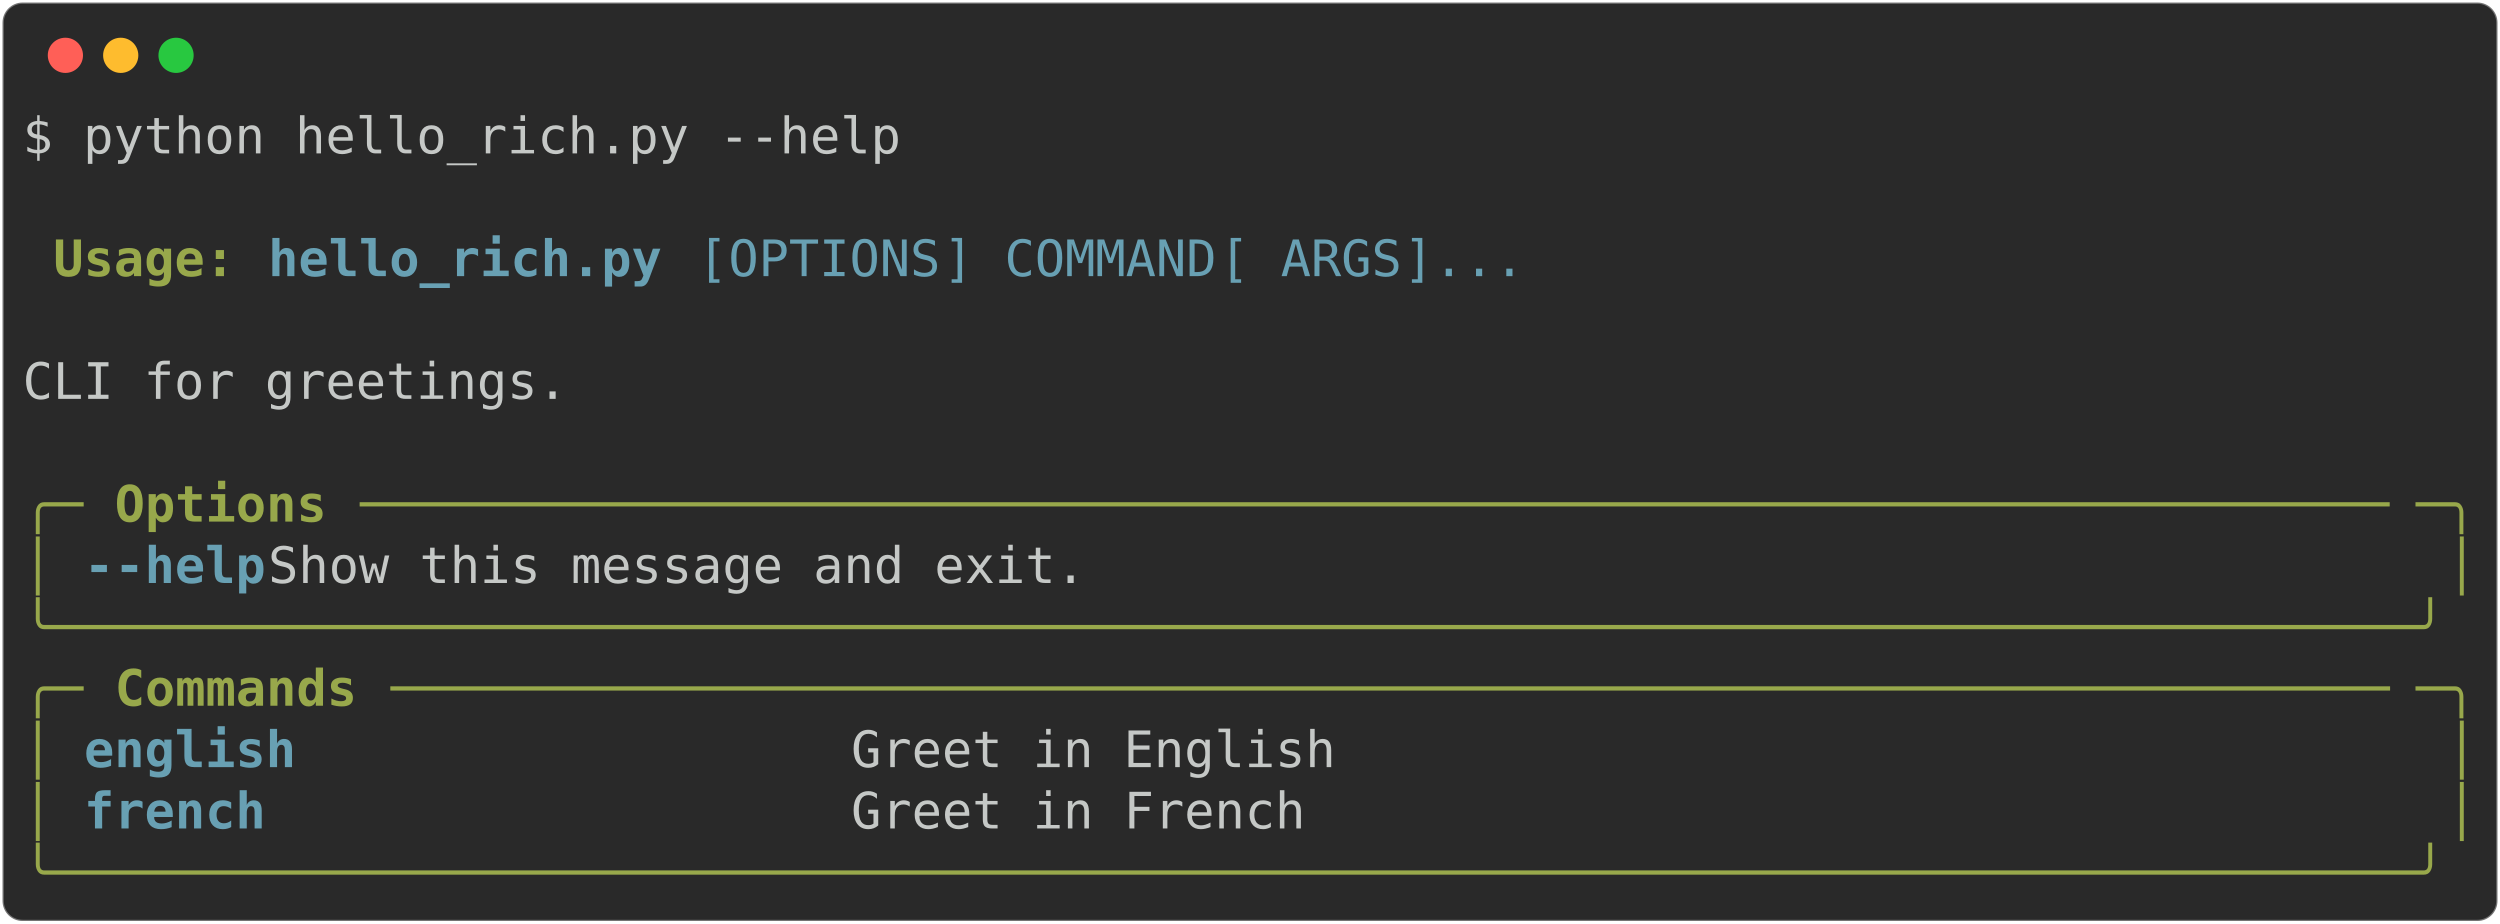
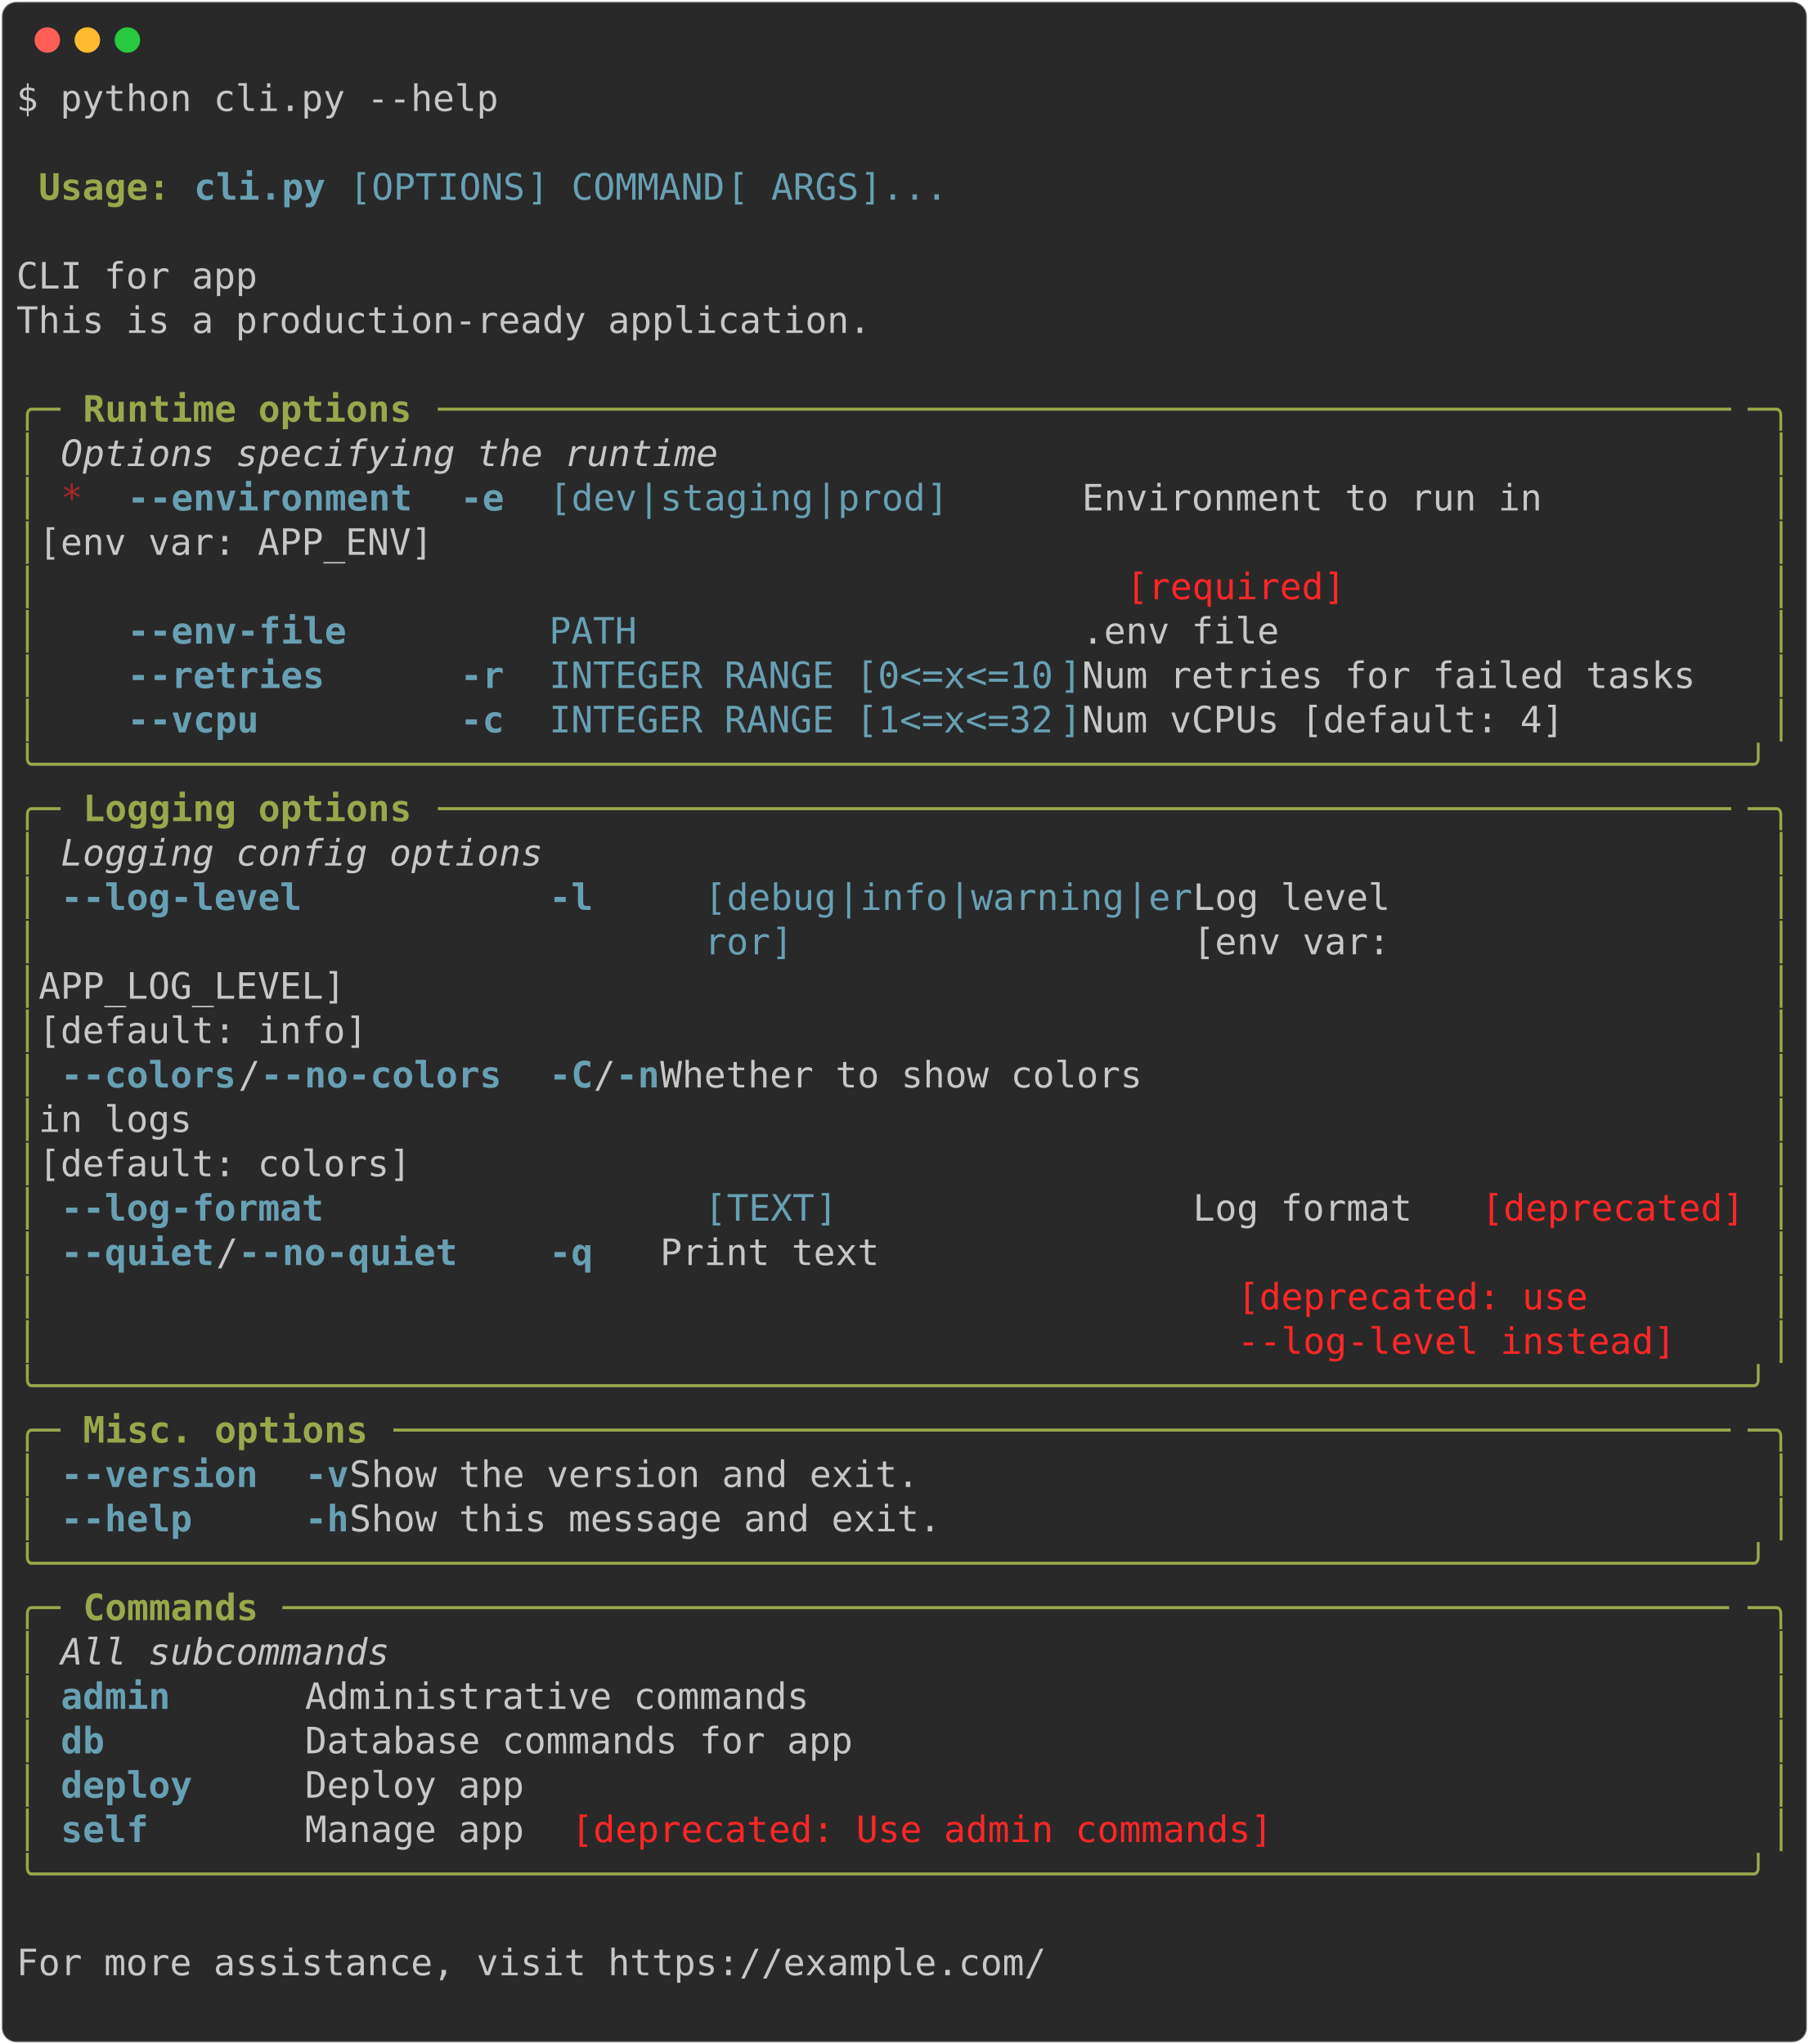
- <svg xmlns="http://www.w3.org/2000/svg" class="rich-terminal" viewBox="0 0 994 367.2">
+ <svg xmlns="http://www.w3.org/2000/svg" class="rich-terminal" viewBox="0 0 994 1123.6">
  <style>

    @font-face {
        font-family: "Fira Code";
        src: local("FiraCode-Regular"),
                url("https://cdnjs.cloudflare.com/ajax/libs/firacode/6.2.0/woff2/FiraCode-Regular.woff2") format("woff2"),
                url("https://cdnjs.cloudflare.com/ajax/libs/firacode/6.2.0/woff/FiraCode-Regular.woff") format("woff");
        font-style: normal;
        font-weight: 400;
    }
    @font-face {
        font-family: "Fira Code";
        src: local("FiraCode-Bold"),
                url("https://cdnjs.cloudflare.com/ajax/libs/firacode/6.2.0/woff2/FiraCode-Bold.woff2") format("woff2"),
                url("https://cdnjs.cloudflare.com/ajax/libs/firacode/6.2.0/woff/FiraCode-Bold.woff") format("woff");
        font-style: bold;
        font-weight: 700;
    }

-     .terminal-867934362-matrix {
+     .terminal-3408685957-matrix {
        font-family: Fira Code, monospace;
        font-size: 20px;
        line-height: 24.4px;
        font-variant-east-asian: full-width;
    }

-     .terminal-867934362-title {
+     .terminal-3408685957-title {
        font-size: 18px;
        font-weight: bold;
        font-family: arial;
    }

-     .terminal-867934362-r1 { fill: #c5c8c6 }
- .terminal-867934362-r2 { fill: #98a84b;font-weight: bold }
- .terminal-867934362-r3 { fill: #68a0b3;font-weight: bold }
- .terminal-867934362-r4 { fill: #68a0b3 }
- .terminal-867934362-r5 { fill: #98a84b }
+     .terminal-3408685957-r1 { fill: #c5c8c6 }
+ .terminal-3408685957-r2 { fill: #98a84b;font-weight: bold }
+ .terminal-3408685957-r3 { fill: #68a0b3;font-weight: bold }
+ .terminal-3408685957-r4 { fill: #68a0b3 }
+ .terminal-3408685957-r5 { fill: #98a84b }
+ .terminal-3408685957-r6 { fill: #c5c8c6;font-style: italic; }
+ .terminal-3408685957-r7 { fill: #a92727 }
+ .terminal-3408685957-r8 { fill: #ff2627 }
    </style>
  <defs>
-     <clipPath id="terminal-867934362-clip-terminal">
-       <rect x="0" y="0" width="975.0" height="316.2" />
-     </clipPath>
-     <clipPath id="terminal-867934362-line-0">
+     <clipPath id="terminal-3408685957-clip-terminal">
+       <rect x="0" y="0" width="975.0" height="1072.6" />
+     </clipPath>
+     <clipPath id="terminal-3408685957-line-0">
      <rect x="0" y="1.5" width="976" height="24.65" />
    </clipPath>
-     <clipPath id="terminal-867934362-line-1">
+     <clipPath id="terminal-3408685957-line-1">
      <rect x="0" y="25.9" width="976" height="24.65" />
    </clipPath>
-     <clipPath id="terminal-867934362-line-2">
+     <clipPath id="terminal-3408685957-line-2">
      <rect x="0" y="50.3" width="976" height="24.65" />
    </clipPath>
-     <clipPath id="terminal-867934362-line-3">
+     <clipPath id="terminal-3408685957-line-3">
      <rect x="0" y="74.7" width="976" height="24.65" />
    </clipPath>
-     <clipPath id="terminal-867934362-line-4">
+     <clipPath id="terminal-3408685957-line-4">
      <rect x="0" y="99.1" width="976" height="24.65" />
    </clipPath>
-     <clipPath id="terminal-867934362-line-5">
+     <clipPath id="terminal-3408685957-line-5">
      <rect x="0" y="123.5" width="976" height="24.65" />
    </clipPath>
-     <clipPath id="terminal-867934362-line-6">
+     <clipPath id="terminal-3408685957-line-6">
      <rect x="0" y="147.9" width="976" height="24.65" />
    </clipPath>
-     <clipPath id="terminal-867934362-line-7">
+     <clipPath id="terminal-3408685957-line-7">
      <rect x="0" y="172.3" width="976" height="24.65" />
    </clipPath>
-     <clipPath id="terminal-867934362-line-8">
+     <clipPath id="terminal-3408685957-line-8">
      <rect x="0" y="196.7" width="976" height="24.65" />
    </clipPath>
-     <clipPath id="terminal-867934362-line-9">
+     <clipPath id="terminal-3408685957-line-9">
      <rect x="0" y="221.1" width="976" height="24.65" />
    </clipPath>
-     <clipPath id="terminal-867934362-line-10">
+     <clipPath id="terminal-3408685957-line-10">
      <rect x="0" y="245.5" width="976" height="24.65" />
    </clipPath>
-     <clipPath id="terminal-867934362-line-11">
+     <clipPath id="terminal-3408685957-line-11">
      <rect x="0" y="269.9" width="976" height="24.65" />
    </clipPath>
+     <clipPath id="terminal-3408685957-line-12">
+       <rect x="0" y="294.3" width="976" height="24.65" />
+     </clipPath>
+     <clipPath id="terminal-3408685957-line-13">
+       <rect x="0" y="318.7" width="976" height="24.65" />
+     </clipPath>
+     <clipPath id="terminal-3408685957-line-14">
+       <rect x="0" y="343.1" width="976" height="24.65" />
+     </clipPath>
+     <clipPath id="terminal-3408685957-line-15">
+       <rect x="0" y="367.5" width="976" height="24.65" />
+     </clipPath>
+     <clipPath id="terminal-3408685957-line-16">
+       <rect x="0" y="391.9" width="976" height="24.65" />
+     </clipPath>
+     <clipPath id="terminal-3408685957-line-17">
+       <rect x="0" y="416.3" width="976" height="24.65" />
+     </clipPath>
+     <clipPath id="terminal-3408685957-line-18">
+       <rect x="0" y="440.7" width="976" height="24.65" />
+     </clipPath>
+     <clipPath id="terminal-3408685957-line-19">
+       <rect x="0" y="465.1" width="976" height="24.65" />
+     </clipPath>
+     <clipPath id="terminal-3408685957-line-20">
+       <rect x="0" y="489.5" width="976" height="24.65" />
+     </clipPath>
+     <clipPath id="terminal-3408685957-line-21">
+       <rect x="0" y="513.9" width="976" height="24.65" />
+     </clipPath>
+     <clipPath id="terminal-3408685957-line-22">
+       <rect x="0" y="538.3" width="976" height="24.65" />
+     </clipPath>
+     <clipPath id="terminal-3408685957-line-23">
+       <rect x="0" y="562.7" width="976" height="24.65" />
+     </clipPath>
+     <clipPath id="terminal-3408685957-line-24">
+       <rect x="0" y="587.1" width="976" height="24.65" />
+     </clipPath>
+     <clipPath id="terminal-3408685957-line-25">
+       <rect x="0" y="611.5" width="976" height="24.65" />
+     </clipPath>
+     <clipPath id="terminal-3408685957-line-26">
+       <rect x="0" y="635.9" width="976" height="24.65" />
+     </clipPath>
+     <clipPath id="terminal-3408685957-line-27">
+       <rect x="0" y="660.3" width="976" height="24.65" />
+     </clipPath>
+     <clipPath id="terminal-3408685957-line-28">
+       <rect x="0" y="684.7" width="976" height="24.65" />
+     </clipPath>
+     <clipPath id="terminal-3408685957-line-29">
+       <rect x="0" y="709.1" width="976" height="24.65" />
+     </clipPath>
+     <clipPath id="terminal-3408685957-line-30">
+       <rect x="0" y="733.5" width="976" height="24.65" />
+     </clipPath>
+     <clipPath id="terminal-3408685957-line-31">
+       <rect x="0" y="757.9" width="976" height="24.65" />
+     </clipPath>
+     <clipPath id="terminal-3408685957-line-32">
+       <rect x="0" y="782.3" width="976" height="24.65" />
+     </clipPath>
+     <clipPath id="terminal-3408685957-line-33">
+       <rect x="0" y="806.7" width="976" height="24.65" />
+     </clipPath>
+     <clipPath id="terminal-3408685957-line-34">
+       <rect x="0" y="831.1" width="976" height="24.65" />
+     </clipPath>
+     <clipPath id="terminal-3408685957-line-35">
+       <rect x="0" y="855.5" width="976" height="24.65" />
+     </clipPath>
+     <clipPath id="terminal-3408685957-line-36">
+       <rect x="0" y="879.9" width="976" height="24.65" />
+     </clipPath>
+     <clipPath id="terminal-3408685957-line-37">
+       <rect x="0" y="904.3" width="976" height="24.65" />
+     </clipPath>
+     <clipPath id="terminal-3408685957-line-38">
+       <rect x="0" y="928.7" width="976" height="24.65" />
+     </clipPath>
+     <clipPath id="terminal-3408685957-line-39">
+       <rect x="0" y="953.1" width="976" height="24.65" />
+     </clipPath>
+     <clipPath id="terminal-3408685957-line-40">
+       <rect x="0" y="977.5" width="976" height="24.65" />
+     </clipPath>
+     <clipPath id="terminal-3408685957-line-41">
+       <rect x="0" y="1001.9" width="976" height="24.65" />
+     </clipPath>
+     <clipPath id="terminal-3408685957-line-42">
+       <rect x="0" y="1026.3" width="976" height="24.65" />
+     </clipPath>
  </defs>
-   <rect fill="#292929" stroke="rgba(255,255,255,0.35)" stroke-width="1" x="1" y="1" width="992" height="365.2" rx="8" />
+   <rect fill="#292929" stroke="rgba(255,255,255,0.35)" stroke-width="1" x="1" y="1" width="992" height="1121.6" rx="8" />
  <g transform="translate(26,22)">
    <circle cx="0" cy="0" r="7" fill="#ff5f57" />
    <circle cx="22" cy="0" r="7" fill="#febc2e" />
    <circle cx="44" cy="0" r="7" fill="#28c840" />
  </g>
-   <g transform="translate(9, 41)" clip-path="url(#terminal-867934362-clip-terminal)">
-     <g class="terminal-867934362-matrix">
-       <text class="terminal-867934362-r1" x="0" y="20" textLength="353.8" clip-path="url(#terminal-867934362-line-0)">$ python hello_rich.py --help</text>
-       <text class="terminal-867934362-r1" x="976" y="20" textLength="12.2" clip-path="url(#terminal-867934362-line-0)">
- </text>
-       <text class="terminal-867934362-r1" x="976" y="44.4" textLength="12.2" clip-path="url(#terminal-867934362-line-1)">
- </text>
-       <text class="terminal-867934362-r2" x="12.2" y="68.8" textLength="73.2" clip-path="url(#terminal-867934362-line-2)">Usage:</text>
-       <text class="terminal-867934362-r3" x="97.6" y="68.8" textLength="158.6" clip-path="url(#terminal-867934362-line-2)">hello_rich.py</text>
-       <text class="terminal-867934362-r4" x="268.4" y="68.8" textLength="12.2" clip-path="url(#terminal-867934362-line-2)">[</text>
-       <text class="terminal-867934362-r4" x="280.6" y="68.8" textLength="85.4" clip-path="url(#terminal-867934362-line-2)">OPTIONS</text>
-       <text class="terminal-867934362-r4" x="366" y="68.8" textLength="24.4" clip-path="url(#terminal-867934362-line-2)">] </text>
-       <text class="terminal-867934362-r4" x="390.4" y="68.8" textLength="85.4" clip-path="url(#terminal-867934362-line-2)">COMMAND</text>
-       <text class="terminal-867934362-r4" x="475.8" y="68.8" textLength="24.4" clip-path="url(#terminal-867934362-line-2)"> [</text>
-       <text class="terminal-867934362-r4" x="500.2" y="68.8" textLength="48.8" clip-path="url(#terminal-867934362-line-2)">ARGS</text>
-       <text class="terminal-867934362-r4" x="549" y="68.8" textLength="48.8" clip-path="url(#terminal-867934362-line-2)">]...</text>
-       <text class="terminal-867934362-r1" x="976" y="68.8" textLength="12.2" clip-path="url(#terminal-867934362-line-2)">
- </text>
-       <text class="terminal-867934362-r1" x="976" y="93.2" textLength="12.2" clip-path="url(#terminal-867934362-line-3)">
- </text>
-       <text class="terminal-867934362-r1" x="0" y="117.6" textLength="976" clip-path="url(#terminal-867934362-line-4)"> CLI for greetings.                                                             </text>
-       <text class="terminal-867934362-r1" x="976" y="117.6" textLength="12.2" clip-path="url(#terminal-867934362-line-4)">
- </text>
-       <text class="terminal-867934362-r1" x="976" y="142" textLength="12.2" clip-path="url(#terminal-867934362-line-5)">
- </text>
-       <text class="terminal-867934362-r5" x="0" y="166.4" textLength="24.4" clip-path="url(#terminal-867934362-line-6)">╭─</text>
-       <text class="terminal-867934362-r2" x="36.6" y="166.4" textLength="85.4" clip-path="url(#terminal-867934362-line-6)">Options</text>
-       <text class="terminal-867934362-r5" x="134.2" y="166.4" textLength="817.4" clip-path="url(#terminal-867934362-line-6)">───────────────────────────────────────────────────────────────────</text>
-       <text class="terminal-867934362-r5" x="951.6" y="166.4" textLength="24.4" clip-path="url(#terminal-867934362-line-6)">─╮</text>
-       <text class="terminal-867934362-r1" x="976" y="166.4" textLength="12.2" clip-path="url(#terminal-867934362-line-6)">
- </text>
-       <text class="terminal-867934362-r5" x="0" y="190.8" textLength="12.2" clip-path="url(#terminal-867934362-line-7)">│</text>
-       <text class="terminal-867934362-r3" x="24.4" y="190.8" textLength="73.2" clip-path="url(#terminal-867934362-line-7)">--help</text>
-       <text class="terminal-867934362-r1" x="97.6" y="190.8" textLength="866.2" clip-path="url(#terminal-867934362-line-7)">  Show this message and exit.                                          </text>
-       <text class="terminal-867934362-r5" x="963.8" y="190.8" textLength="12.2" clip-path="url(#terminal-867934362-line-7)">│</text>
-       <text class="terminal-867934362-r1" x="976" y="190.8" textLength="12.2" clip-path="url(#terminal-867934362-line-7)">
- </text>
-       <text class="terminal-867934362-r5" x="0" y="215.2" textLength="976" clip-path="url(#terminal-867934362-line-8)">╰──────────────────────────────────────────────────────────────────────────────╯</text>
-       <text class="terminal-867934362-r1" x="976" y="215.2" textLength="12.2" clip-path="url(#terminal-867934362-line-8)">
- </text>
-       <text class="terminal-867934362-r5" x="0" y="239.6" textLength="24.4" clip-path="url(#terminal-867934362-line-9)">╭─</text>
-       <text class="terminal-867934362-r2" x="36.6" y="239.6" textLength="97.6" clip-path="url(#terminal-867934362-line-9)">Commands</text>
-       <text class="terminal-867934362-r5" x="146.4" y="239.6" textLength="805.2" clip-path="url(#terminal-867934362-line-9)">──────────────────────────────────────────────────────────────────</text>
-       <text class="terminal-867934362-r5" x="951.6" y="239.6" textLength="24.4" clip-path="url(#terminal-867934362-line-9)">─╮</text>
-       <text class="terminal-867934362-r1" x="976" y="239.6" textLength="12.2" clip-path="url(#terminal-867934362-line-9)">
- </text>
-       <text class="terminal-867934362-r5" x="0" y="264" textLength="12.2" clip-path="url(#terminal-867934362-line-10)">│</text>
-       <text class="terminal-867934362-r3" x="24.4" y="264" textLength="292.8" clip-path="url(#terminal-867934362-line-10)">english                 </text>
-       <text class="terminal-867934362-r1" x="329.4" y="264" textLength="634.4" clip-path="url(#terminal-867934362-line-10)"> Greet in English                                   </text>
-       <text class="terminal-867934362-r5" x="963.8" y="264" textLength="12.2" clip-path="url(#terminal-867934362-line-10)">│</text>
-       <text class="terminal-867934362-r1" x="976" y="264" textLength="12.2" clip-path="url(#terminal-867934362-line-10)">
- </text>
-       <text class="terminal-867934362-r5" x="0" y="288.4" textLength="12.2" clip-path="url(#terminal-867934362-line-11)">│</text>
-       <text class="terminal-867934362-r3" x="24.4" y="288.4" textLength="292.8" clip-path="url(#terminal-867934362-line-11)">french                  </text>
-       <text class="terminal-867934362-r1" x="329.4" y="288.4" textLength="634.4" clip-path="url(#terminal-867934362-line-11)"> Greet in French                                    </text>
-       <text class="terminal-867934362-r5" x="963.8" y="288.4" textLength="12.2" clip-path="url(#terminal-867934362-line-11)">│</text>
-       <text class="terminal-867934362-r1" x="976" y="288.4" textLength="12.2" clip-path="url(#terminal-867934362-line-11)">
- </text>
-       <text class="terminal-867934362-r5" x="0" y="312.8" textLength="976" clip-path="url(#terminal-867934362-line-12)">╰──────────────────────────────────────────────────────────────────────────────╯</text>
-       <text class="terminal-867934362-r1" x="976" y="312.8" textLength="12.2" clip-path="url(#terminal-867934362-line-12)">
+   <g transform="translate(9, 41)" clip-path="url(#terminal-3408685957-clip-terminal)">
+     <g class="terminal-3408685957-matrix">
+       <text class="terminal-3408685957-r1" x="0" y="20" textLength="268.4" clip-path="url(#terminal-3408685957-line-0)">$ python cli.py --help</text>
+       <text class="terminal-3408685957-r1" x="976" y="20" textLength="12.2" clip-path="url(#terminal-3408685957-line-0)">
+ </text>
+       <text class="terminal-3408685957-r1" x="976" y="44.4" textLength="12.2" clip-path="url(#terminal-3408685957-line-1)">
+ </text>
+       <text class="terminal-3408685957-r2" x="12.2" y="68.8" textLength="73.2" clip-path="url(#terminal-3408685957-line-2)">Usage:</text>
+       <text class="terminal-3408685957-r3" x="97.6" y="68.8" textLength="73.2" clip-path="url(#terminal-3408685957-line-2)">cli.py</text>
+       <text class="terminal-3408685957-r4" x="183" y="68.8" textLength="12.2" clip-path="url(#terminal-3408685957-line-2)">[</text>
+       <text class="terminal-3408685957-r4" x="195.2" y="68.8" textLength="85.4" clip-path="url(#terminal-3408685957-line-2)">OPTIONS</text>
+       <text class="terminal-3408685957-r4" x="280.6" y="68.8" textLength="24.4" clip-path="url(#terminal-3408685957-line-2)">] </text>
+       <text class="terminal-3408685957-r4" x="305" y="68.8" textLength="85.4" clip-path="url(#terminal-3408685957-line-2)">COMMAND</text>
+       <text class="terminal-3408685957-r4" x="390.4" y="68.8" textLength="24.4" clip-path="url(#terminal-3408685957-line-2)"> [</text>
+       <text class="terminal-3408685957-r4" x="414.8" y="68.8" textLength="48.8" clip-path="url(#terminal-3408685957-line-2)">ARGS</text>
+       <text class="terminal-3408685957-r4" x="463.6" y="68.8" textLength="48.8" clip-path="url(#terminal-3408685957-line-2)">]...</text>
+       <text class="terminal-3408685957-r1" x="976" y="68.8" textLength="12.2" clip-path="url(#terminal-3408685957-line-2)">
+ </text>
+       <text class="terminal-3408685957-r1" x="976" y="93.2" textLength="12.2" clip-path="url(#terminal-3408685957-line-3)">
+ </text>
+       <text class="terminal-3408685957-r1" x="0" y="117.6" textLength="976" clip-path="url(#terminal-3408685957-line-4)"> CLI for app                                                                    </text>
+       <text class="terminal-3408685957-r1" x="976" y="117.6" textLength="12.2" clip-path="url(#terminal-3408685957-line-4)">
+ </text>
+       <text class="terminal-3408685957-r1" x="0" y="142" textLength="976" clip-path="url(#terminal-3408685957-line-5)"> This is a production-ready application.                                        </text>
+       <text class="terminal-3408685957-r1" x="976" y="142" textLength="12.2" clip-path="url(#terminal-3408685957-line-5)">
+ </text>
+       <text class="terminal-3408685957-r1" x="976" y="166.4" textLength="12.2" clip-path="url(#terminal-3408685957-line-6)">
+ </text>
+       <text class="terminal-3408685957-r5" x="0" y="190.8" textLength="24.4" clip-path="url(#terminal-3408685957-line-7)">╭─</text>
+       <text class="terminal-3408685957-r2" x="36.6" y="190.8" textLength="183" clip-path="url(#terminal-3408685957-line-7)">Runtime options</text>
+       <text class="terminal-3408685957-r5" x="231.8" y="190.8" textLength="719.8" clip-path="url(#terminal-3408685957-line-7)">───────────────────────────────────────────────────────────</text>
+       <text class="terminal-3408685957-r5" x="951.6" y="190.8" textLength="24.4" clip-path="url(#terminal-3408685957-line-7)">─╮</text>
+       <text class="terminal-3408685957-r1" x="976" y="190.8" textLength="12.2" clip-path="url(#terminal-3408685957-line-7)">
+ </text>
+       <text class="terminal-3408685957-r5" x="0" y="215.2" textLength="12.2" clip-path="url(#terminal-3408685957-line-8)">│</text>
+       <text class="terminal-3408685957-r6" x="24.4" y="215.2" textLength="366" clip-path="url(#terminal-3408685957-line-8)">Options specifying the runtime</text>
+       <text class="terminal-3408685957-r5" x="963.8" y="215.2" textLength="12.2" clip-path="url(#terminal-3408685957-line-8)">│</text>
+       <text class="terminal-3408685957-r1" x="976" y="215.2" textLength="12.2" clip-path="url(#terminal-3408685957-line-8)">
+ </text>
+       <text class="terminal-3408685957-r5" x="0" y="239.6" textLength="12.2" clip-path="url(#terminal-3408685957-line-9)">│</text>
+       <text class="terminal-3408685957-r7" x="24.4" y="239.6" textLength="12.2" clip-path="url(#terminal-3408685957-line-9)">*</text>
+       <text class="terminal-3408685957-r3" x="61" y="239.6" textLength="158.6" clip-path="url(#terminal-3408685957-line-9)">--environment</text>
+       <text class="terminal-3408685957-r3" x="244" y="239.6" textLength="24.4" clip-path="url(#terminal-3408685957-line-9)">-e</text>
+       <text class="terminal-3408685957-r4" x="292.8" y="239.6" textLength="12.2" clip-path="url(#terminal-3408685957-line-9)">[</text>
+       <text class="terminal-3408685957-r4" x="305" y="239.6" textLength="36.6" clip-path="url(#terminal-3408685957-line-9)">dev</text>
+       <text class="terminal-3408685957-r4" x="341.6" y="239.6" textLength="12.2" clip-path="url(#terminal-3408685957-line-9)">|</text>
+       <text class="terminal-3408685957-r4" x="353.8" y="239.6" textLength="85.4" clip-path="url(#terminal-3408685957-line-9)">staging</text>
+       <text class="terminal-3408685957-r4" x="439.2" y="239.6" textLength="12.2" clip-path="url(#terminal-3408685957-line-9)">|</text>
+       <text class="terminal-3408685957-r4" x="451.4" y="239.6" textLength="48.8" clip-path="url(#terminal-3408685957-line-9)">prod</text>
+       <text class="terminal-3408685957-r4" x="500.2" y="239.6" textLength="12.2" clip-path="url(#terminal-3408685957-line-9)">]</text>
+       <text class="terminal-3408685957-r1" x="585.6" y="239.6" textLength="378.2" clip-path="url(#terminal-3408685957-line-9)">  Environment to run in        </text>
+       <text class="terminal-3408685957-r5" x="963.8" y="239.6" textLength="12.2" clip-path="url(#terminal-3408685957-line-9)">│</text>
+       <text class="terminal-3408685957-r1" x="976" y="239.6" textLength="12.2" clip-path="url(#terminal-3408685957-line-9)">
+ </text>
+       <text class="terminal-3408685957-r5" x="0" y="264" textLength="12.2" clip-path="url(#terminal-3408685957-line-10)">│</text>
+       <text class="terminal-3408685957-r1" x="12.2" y="264" textLength="951.6" clip-path="url(#terminal-3408685957-line-10)">                                                 [env var: APP_ENV]           </text>
+       <text class="terminal-3408685957-r5" x="963.8" y="264" textLength="12.2" clip-path="url(#terminal-3408685957-line-10)">│</text>
+       <text class="terminal-3408685957-r1" x="976" y="264" textLength="12.2" clip-path="url(#terminal-3408685957-line-10)">
+ </text>
+       <text class="terminal-3408685957-r5" x="0" y="288.4" textLength="12.2" clip-path="url(#terminal-3408685957-line-11)">│</text>
+       <text class="terminal-3408685957-r8" x="610" y="288.4" textLength="256.2" clip-path="url(#terminal-3408685957-line-11)">[required]           </text>
+       <text class="terminal-3408685957-r5" x="963.8" y="288.4" textLength="12.2" clip-path="url(#terminal-3408685957-line-11)">│</text>
+       <text class="terminal-3408685957-r1" x="976" y="288.4" textLength="12.2" clip-path="url(#terminal-3408685957-line-11)">
+ </text>
+       <text class="terminal-3408685957-r5" x="0" y="312.8" textLength="12.2" clip-path="url(#terminal-3408685957-line-12)">│</text>
+       <text class="terminal-3408685957-r3" x="61" y="312.8" textLength="158.6" clip-path="url(#terminal-3408685957-line-12)">--env-file   </text>
+       <text class="terminal-3408685957-r4" x="292.8" y="312.8" textLength="292.8" clip-path="url(#terminal-3408685957-line-12)">PATH                    </text>
+       <text class="terminal-3408685957-r1" x="585.6" y="312.8" textLength="378.2" clip-path="url(#terminal-3408685957-line-12)">  .env file                    </text>
+       <text class="terminal-3408685957-r5" x="963.8" y="312.8" textLength="12.2" clip-path="url(#terminal-3408685957-line-12)">│</text>
+       <text class="terminal-3408685957-r1" x="976" y="312.8" textLength="12.2" clip-path="url(#terminal-3408685957-line-12)">
+ </text>
+       <text class="terminal-3408685957-r5" x="0" y="337.2" textLength="12.2" clip-path="url(#terminal-3408685957-line-13)">│</text>
+       <text class="terminal-3408685957-r3" x="61" y="337.2" textLength="158.6" clip-path="url(#terminal-3408685957-line-13)">--retries    </text>
+       <text class="terminal-3408685957-r3" x="244" y="337.2" textLength="24.4" clip-path="url(#terminal-3408685957-line-13)">-r</text>
+       <text class="terminal-3408685957-r4" x="292.8" y="337.2" textLength="280.6" clip-path="url(#terminal-3408685957-line-13)">INTEGER RANGE [0&lt;=x&lt;=10</text>
+       <text class="terminal-3408685957-r4" x="573.4" y="337.2" textLength="12.2" clip-path="url(#terminal-3408685957-line-13)">]</text>
+       <text class="terminal-3408685957-r1" x="585.6" y="337.2" textLength="378.2" clip-path="url(#terminal-3408685957-line-13)">  Num retries for failed tasks </text>
+       <text class="terminal-3408685957-r5" x="963.8" y="337.2" textLength="12.2" clip-path="url(#terminal-3408685957-line-13)">│</text>
+       <text class="terminal-3408685957-r1" x="976" y="337.2" textLength="12.2" clip-path="url(#terminal-3408685957-line-13)">
+ </text>
+       <text class="terminal-3408685957-r5" x="0" y="361.6" textLength="12.2" clip-path="url(#terminal-3408685957-line-14)">│</text>
+       <text class="terminal-3408685957-r3" x="61" y="361.6" textLength="158.6" clip-path="url(#terminal-3408685957-line-14)">--vcpu       </text>
+       <text class="terminal-3408685957-r3" x="244" y="361.6" textLength="24.4" clip-path="url(#terminal-3408685957-line-14)">-c</text>
+       <text class="terminal-3408685957-r4" x="292.8" y="361.6" textLength="280.6" clip-path="url(#terminal-3408685957-line-14)">INTEGER RANGE [1&lt;=x&lt;=32</text>
+       <text class="terminal-3408685957-r4" x="573.4" y="361.6" textLength="12.2" clip-path="url(#terminal-3408685957-line-14)">]</text>
+       <text class="terminal-3408685957-r1" x="585.6" y="361.6" textLength="378.2" clip-path="url(#terminal-3408685957-line-14)">  Num vCPUs [default: 4]       </text>
+       <text class="terminal-3408685957-r5" x="963.8" y="361.6" textLength="12.2" clip-path="url(#terminal-3408685957-line-14)">│</text>
+       <text class="terminal-3408685957-r1" x="976" y="361.6" textLength="12.2" clip-path="url(#terminal-3408685957-line-14)">
+ </text>
+       <text class="terminal-3408685957-r5" x="0" y="386" textLength="976" clip-path="url(#terminal-3408685957-line-15)">╰──────────────────────────────────────────────────────────────────────────────╯</text>
+       <text class="terminal-3408685957-r1" x="976" y="386" textLength="12.2" clip-path="url(#terminal-3408685957-line-15)">
+ </text>
+       <text class="terminal-3408685957-r5" x="0" y="410.4" textLength="24.4" clip-path="url(#terminal-3408685957-line-16)">╭─</text>
+       <text class="terminal-3408685957-r2" x="36.6" y="410.4" textLength="183" clip-path="url(#terminal-3408685957-line-16)">Logging options</text>
+       <text class="terminal-3408685957-r5" x="231.8" y="410.4" textLength="719.8" clip-path="url(#terminal-3408685957-line-16)">───────────────────────────────────────────────────────────</text>
+       <text class="terminal-3408685957-r5" x="951.6" y="410.4" textLength="24.4" clip-path="url(#terminal-3408685957-line-16)">─╮</text>
+       <text class="terminal-3408685957-r1" x="976" y="410.4" textLength="12.2" clip-path="url(#terminal-3408685957-line-16)">
+ </text>
+       <text class="terminal-3408685957-r5" x="0" y="434.8" textLength="12.2" clip-path="url(#terminal-3408685957-line-17)">│</text>
+       <text class="terminal-3408685957-r6" x="24.4" y="434.8" textLength="268.4" clip-path="url(#terminal-3408685957-line-17)">Logging config options</text>
+       <text class="terminal-3408685957-r5" x="963.8" y="434.8" textLength="12.2" clip-path="url(#terminal-3408685957-line-17)">│</text>
+       <text class="terminal-3408685957-r1" x="976" y="434.8" textLength="12.2" clip-path="url(#terminal-3408685957-line-17)">
+ </text>
+       <text class="terminal-3408685957-r5" x="0" y="459.2" textLength="12.2" clip-path="url(#terminal-3408685957-line-18)">│</text>
+       <text class="terminal-3408685957-r3" x="24.4" y="459.2" textLength="244" clip-path="url(#terminal-3408685957-line-18)">--log-level         </text>
+       <text class="terminal-3408685957-r3" x="292.8" y="459.2" textLength="61" clip-path="url(#terminal-3408685957-line-18)">-l   </text>
+       <text class="terminal-3408685957-r4" x="378.2" y="459.2" textLength="12.2" clip-path="url(#terminal-3408685957-line-18)">[</text>
+       <text class="terminal-3408685957-r4" x="390.4" y="459.2" textLength="61" clip-path="url(#terminal-3408685957-line-18)">debug</text>
+       <text class="terminal-3408685957-r4" x="451.4" y="459.2" textLength="12.2" clip-path="url(#terminal-3408685957-line-18)">|</text>
+       <text class="terminal-3408685957-r4" x="463.6" y="459.2" textLength="48.8" clip-path="url(#terminal-3408685957-line-18)">info</text>
+       <text class="terminal-3408685957-r4" x="512.4" y="459.2" textLength="12.2" clip-path="url(#terminal-3408685957-line-18)">|</text>
+       <text class="terminal-3408685957-r4" x="524.6" y="459.2" textLength="85.4" clip-path="url(#terminal-3408685957-line-18)">warning</text>
+       <text class="terminal-3408685957-r4" x="610" y="459.2" textLength="12.2" clip-path="url(#terminal-3408685957-line-18)">|</text>
+       <text class="terminal-3408685957-r4" x="622.2" y="459.2" textLength="24.4" clip-path="url(#terminal-3408685957-line-18)">er</text>
+       <text class="terminal-3408685957-r1" x="646.6" y="459.2" textLength="317.2" clip-path="url(#terminal-3408685957-line-18)">  Log level               </text>
+       <text class="terminal-3408685957-r5" x="963.8" y="459.2" textLength="12.2" clip-path="url(#terminal-3408685957-line-18)">│</text>
+       <text class="terminal-3408685957-r1" x="976" y="459.2" textLength="12.2" clip-path="url(#terminal-3408685957-line-18)">
+ </text>
+       <text class="terminal-3408685957-r5" x="0" y="483.6" textLength="12.2" clip-path="url(#terminal-3408685957-line-19)">│</text>
+       <text class="terminal-3408685957-r4" x="378.2" y="483.6" textLength="36.6" clip-path="url(#terminal-3408685957-line-19)">ror</text>
+       <text class="terminal-3408685957-r4" x="414.8" y="483.6" textLength="12.2" clip-path="url(#terminal-3408685957-line-19)">]</text>
+       <text class="terminal-3408685957-r1" x="646.6" y="483.6" textLength="317.2" clip-path="url(#terminal-3408685957-line-19)">  [env var:               </text>
+       <text class="terminal-3408685957-r5" x="963.8" y="483.6" textLength="12.2" clip-path="url(#terminal-3408685957-line-19)">│</text>
+       <text class="terminal-3408685957-r1" x="976" y="483.6" textLength="12.2" clip-path="url(#terminal-3408685957-line-19)">
+ </text>
+       <text class="terminal-3408685957-r5" x="0" y="508" textLength="12.2" clip-path="url(#terminal-3408685957-line-20)">│</text>
+       <text class="terminal-3408685957-r1" x="12.2" y="508" textLength="951.6" clip-path="url(#terminal-3408685957-line-20)">                                                      APP_LOG_LEVEL]          </text>
+       <text class="terminal-3408685957-r5" x="963.8" y="508" textLength="12.2" clip-path="url(#terminal-3408685957-line-20)">│</text>
+       <text class="terminal-3408685957-r1" x="976" y="508" textLength="12.2" clip-path="url(#terminal-3408685957-line-20)">
+ </text>
+       <text class="terminal-3408685957-r5" x="0" y="532.4" textLength="12.2" clip-path="url(#terminal-3408685957-line-21)">│</text>
+       <text class="terminal-3408685957-r1" x="12.2" y="532.4" textLength="951.6" clip-path="url(#terminal-3408685957-line-21)">                                                      [default: info]         </text>
+       <text class="terminal-3408685957-r5" x="963.8" y="532.4" textLength="12.2" clip-path="url(#terminal-3408685957-line-21)">│</text>
+       <text class="terminal-3408685957-r1" x="976" y="532.4" textLength="12.2" clip-path="url(#terminal-3408685957-line-21)">
+ </text>
+       <text class="terminal-3408685957-r5" x="0" y="556.8" textLength="12.2" clip-path="url(#terminal-3408685957-line-22)">│</text>
+       <text class="terminal-3408685957-r3" x="24.4" y="556.8" textLength="97.6" clip-path="url(#terminal-3408685957-line-22)">--colors</text>
+       <text class="terminal-3408685957-r1" x="122" y="556.8" textLength="12.2" clip-path="url(#terminal-3408685957-line-22)">/</text>
+       <text class="terminal-3408685957-r3" x="134.2" y="556.8" textLength="134.2" clip-path="url(#terminal-3408685957-line-22)">--no-colors</text>
+       <text class="terminal-3408685957-r3" x="292.8" y="556.8" textLength="24.4" clip-path="url(#terminal-3408685957-line-22)">-C</text>
+       <text class="terminal-3408685957-r1" x="317.2" y="556.8" textLength="12.2" clip-path="url(#terminal-3408685957-line-22)">/</text>
+       <text class="terminal-3408685957-r3" x="329.4" y="556.8" textLength="24.4" clip-path="url(#terminal-3408685957-line-22)">-n</text>
+       <text class="terminal-3408685957-r1" x="353.8" y="556.8" textLength="610" clip-path="url(#terminal-3408685957-line-22)">                          Whether to show colors  </text>
+       <text class="terminal-3408685957-r5" x="963.8" y="556.8" textLength="12.2" clip-path="url(#terminal-3408685957-line-22)">│</text>
+       <text class="terminal-3408685957-r1" x="976" y="556.8" textLength="12.2" clip-path="url(#terminal-3408685957-line-22)">
+ </text>
+       <text class="terminal-3408685957-r5" x="0" y="581.2" textLength="12.2" clip-path="url(#terminal-3408685957-line-23)">│</text>
+       <text class="terminal-3408685957-r1" x="12.2" y="581.2" textLength="951.6" clip-path="url(#terminal-3408685957-line-23)">                                                      in logs                 </text>
+       <text class="terminal-3408685957-r5" x="963.8" y="581.2" textLength="12.2" clip-path="url(#terminal-3408685957-line-23)">│</text>
+       <text class="terminal-3408685957-r1" x="976" y="581.2" textLength="12.2" clip-path="url(#terminal-3408685957-line-23)">
+ </text>
+       <text class="terminal-3408685957-r5" x="0" y="605.6" textLength="12.2" clip-path="url(#terminal-3408685957-line-24)">│</text>
+       <text class="terminal-3408685957-r1" x="12.2" y="605.6" textLength="951.6" clip-path="url(#terminal-3408685957-line-24)">                                                      [default: colors]       </text>
+       <text class="terminal-3408685957-r5" x="963.8" y="605.6" textLength="12.2" clip-path="url(#terminal-3408685957-line-24)">│</text>
+       <text class="terminal-3408685957-r1" x="976" y="605.6" textLength="12.2" clip-path="url(#terminal-3408685957-line-24)">
+ </text>
+       <text class="terminal-3408685957-r5" x="0" y="630" textLength="12.2" clip-path="url(#terminal-3408685957-line-25)">│</text>
+       <text class="terminal-3408685957-r3" x="24.4" y="630" textLength="244" clip-path="url(#terminal-3408685957-line-25)">--log-format        </text>
+       <text class="terminal-3408685957-r4" x="378.2" y="630" textLength="12.2" clip-path="url(#terminal-3408685957-line-25)">[</text>
+       <text class="terminal-3408685957-r4" x="390.4" y="630" textLength="48.8" clip-path="url(#terminal-3408685957-line-25)">TEXT</text>
+       <text class="terminal-3408685957-r4" x="439.2" y="630" textLength="12.2" clip-path="url(#terminal-3408685957-line-25)">]</text>
+       <text class="terminal-3408685957-r1" x="646.6" y="630" textLength="158.6" clip-path="url(#terminal-3408685957-line-25)">  Log format </text>
+       <text class="terminal-3408685957-r8" x="805.2" y="630" textLength="146.4" clip-path="url(#terminal-3408685957-line-25)">[deprecated]</text>
+       <text class="terminal-3408685957-r5" x="963.8" y="630" textLength="12.2" clip-path="url(#terminal-3408685957-line-25)">│</text>
+       <text class="terminal-3408685957-r1" x="976" y="630" textLength="12.2" clip-path="url(#terminal-3408685957-line-25)">
+ </text>
+       <text class="terminal-3408685957-r5" x="0" y="654.4" textLength="12.2" clip-path="url(#terminal-3408685957-line-26)">│</text>
+       <text class="terminal-3408685957-r3" x="24.4" y="654.4" textLength="85.4" clip-path="url(#terminal-3408685957-line-26)">--quiet</text>
+       <text class="terminal-3408685957-r1" x="109.8" y="654.4" textLength="12.2" clip-path="url(#terminal-3408685957-line-26)">/</text>
+       <text class="terminal-3408685957-r3" x="122" y="654.4" textLength="122" clip-path="url(#terminal-3408685957-line-26)">--no-quiet</text>
+       <text class="terminal-3408685957-r3" x="292.8" y="654.4" textLength="61" clip-path="url(#terminal-3408685957-line-26)">-q   </text>
+       <text class="terminal-3408685957-r1" x="353.8" y="654.4" textLength="610" clip-path="url(#terminal-3408685957-line-26)">                          Print text              </text>
+       <text class="terminal-3408685957-r5" x="963.8" y="654.4" textLength="12.2" clip-path="url(#terminal-3408685957-line-26)">│</text>
+       <text class="terminal-3408685957-r1" x="976" y="654.4" textLength="12.2" clip-path="url(#terminal-3408685957-line-26)">
+ </text>
+       <text class="terminal-3408685957-r5" x="0" y="678.8" textLength="12.2" clip-path="url(#terminal-3408685957-line-27)">│</text>
+       <text class="terminal-3408685957-r8" x="671" y="678.8" textLength="280.6" clip-path="url(#terminal-3408685957-line-27)">[deprecated: use       </text>
+       <text class="terminal-3408685957-r5" x="963.8" y="678.8" textLength="12.2" clip-path="url(#terminal-3408685957-line-27)">│</text>
+       <text class="terminal-3408685957-r1" x="976" y="678.8" textLength="12.2" clip-path="url(#terminal-3408685957-line-27)">
+ </text>
+       <text class="terminal-3408685957-r5" x="0" y="703.2" textLength="12.2" clip-path="url(#terminal-3408685957-line-28)">│</text>
+       <text class="terminal-3408685957-r8" x="671" y="703.2" textLength="280.6" clip-path="url(#terminal-3408685957-line-28)">--log-level instead]   </text>
+       <text class="terminal-3408685957-r5" x="963.8" y="703.2" textLength="12.2" clip-path="url(#terminal-3408685957-line-28)">│</text>
+       <text class="terminal-3408685957-r1" x="976" y="703.2" textLength="12.2" clip-path="url(#terminal-3408685957-line-28)">
+ </text>
+       <text class="terminal-3408685957-r5" x="0" y="727.6" textLength="976" clip-path="url(#terminal-3408685957-line-29)">╰──────────────────────────────────────────────────────────────────────────────╯</text>
+       <text class="terminal-3408685957-r1" x="976" y="727.6" textLength="12.2" clip-path="url(#terminal-3408685957-line-29)">
+ </text>
+       <text class="terminal-3408685957-r5" x="0" y="752" textLength="24.4" clip-path="url(#terminal-3408685957-line-30)">╭─</text>
+       <text class="terminal-3408685957-r2" x="36.6" y="752" textLength="158.6" clip-path="url(#terminal-3408685957-line-30)">Misc. options</text>
+       <text class="terminal-3408685957-r5" x="207.4" y="752" textLength="744.2" clip-path="url(#terminal-3408685957-line-30)">─────────────────────────────────────────────────────────────</text>
+       <text class="terminal-3408685957-r5" x="951.6" y="752" textLength="24.4" clip-path="url(#terminal-3408685957-line-30)">─╮</text>
+       <text class="terminal-3408685957-r1" x="976" y="752" textLength="12.2" clip-path="url(#terminal-3408685957-line-30)">
+ </text>
+       <text class="terminal-3408685957-r5" x="0" y="776.4" textLength="12.2" clip-path="url(#terminal-3408685957-line-31)">│</text>
+       <text class="terminal-3408685957-r3" x="24.4" y="776.4" textLength="109.8" clip-path="url(#terminal-3408685957-line-31)">--version</text>
+       <text class="terminal-3408685957-r3" x="158.6" y="776.4" textLength="24.4" clip-path="url(#terminal-3408685957-line-31)">-v</text>
+       <text class="terminal-3408685957-r1" x="183" y="776.4" textLength="780.8" clip-path="url(#terminal-3408685957-line-31)">  Show the version and exit.                                    </text>
+       <text class="terminal-3408685957-r5" x="963.8" y="776.4" textLength="12.2" clip-path="url(#terminal-3408685957-line-31)">│</text>
+       <text class="terminal-3408685957-r1" x="976" y="776.4" textLength="12.2" clip-path="url(#terminal-3408685957-line-31)">
+ </text>
+       <text class="terminal-3408685957-r5" x="0" y="800.8" textLength="12.2" clip-path="url(#terminal-3408685957-line-32)">│</text>
+       <text class="terminal-3408685957-r3" x="24.4" y="800.8" textLength="109.8" clip-path="url(#terminal-3408685957-line-32)">--help   </text>
+       <text class="terminal-3408685957-r3" x="158.6" y="800.8" textLength="24.4" clip-path="url(#terminal-3408685957-line-32)">-h</text>
+       <text class="terminal-3408685957-r1" x="183" y="800.8" textLength="780.8" clip-path="url(#terminal-3408685957-line-32)">  Show this message and exit.                                   </text>
+       <text class="terminal-3408685957-r5" x="963.8" y="800.8" textLength="12.2" clip-path="url(#terminal-3408685957-line-32)">│</text>
+       <text class="terminal-3408685957-r1" x="976" y="800.8" textLength="12.2" clip-path="url(#terminal-3408685957-line-32)">
+ </text>
+       <text class="terminal-3408685957-r5" x="0" y="825.2" textLength="976" clip-path="url(#terminal-3408685957-line-33)">╰──────────────────────────────────────────────────────────────────────────────╯</text>
+       <text class="terminal-3408685957-r1" x="976" y="825.2" textLength="12.2" clip-path="url(#terminal-3408685957-line-33)">
+ </text>
+       <text class="terminal-3408685957-r5" x="0" y="849.6" textLength="24.4" clip-path="url(#terminal-3408685957-line-34)">╭─</text>
+       <text class="terminal-3408685957-r2" x="36.6" y="849.6" textLength="97.6" clip-path="url(#terminal-3408685957-line-34)">Commands</text>
+       <text class="terminal-3408685957-r5" x="146.4" y="849.6" textLength="805.2" clip-path="url(#terminal-3408685957-line-34)">──────────────────────────────────────────────────────────────────</text>
+       <text class="terminal-3408685957-r5" x="951.6" y="849.6" textLength="24.4" clip-path="url(#terminal-3408685957-line-34)">─╮</text>
+       <text class="terminal-3408685957-r1" x="976" y="849.6" textLength="12.2" clip-path="url(#terminal-3408685957-line-34)">
+ </text>
+       <text class="terminal-3408685957-r5" x="0" y="874" textLength="12.2" clip-path="url(#terminal-3408685957-line-35)">│</text>
+       <text class="terminal-3408685957-r6" x="24.4" y="874" textLength="183" clip-path="url(#terminal-3408685957-line-35)">All subcommands</text>
+       <text class="terminal-3408685957-r5" x="963.8" y="874" textLength="12.2" clip-path="url(#terminal-3408685957-line-35)">│</text>
+       <text class="terminal-3408685957-r1" x="976" y="874" textLength="12.2" clip-path="url(#terminal-3408685957-line-35)">
+ </text>
+       <text class="terminal-3408685957-r5" x="0" y="898.4" textLength="12.2" clip-path="url(#terminal-3408685957-line-36)">│</text>
+       <text class="terminal-3408685957-r3" x="24.4" y="898.4" textLength="122" clip-path="url(#terminal-3408685957-line-36)">admin     </text>
+       <text class="terminal-3408685957-r1" x="158.6" y="898.4" textLength="805.2" clip-path="url(#terminal-3408685957-line-36)"> Administrative commands                                          </text>
+       <text class="terminal-3408685957-r5" x="963.8" y="898.4" textLength="12.2" clip-path="url(#terminal-3408685957-line-36)">│</text>
+       <text class="terminal-3408685957-r1" x="976" y="898.4" textLength="12.2" clip-path="url(#terminal-3408685957-line-36)">
+ </text>
+       <text class="terminal-3408685957-r5" x="0" y="922.8" textLength="12.2" clip-path="url(#terminal-3408685957-line-37)">│</text>
+       <text class="terminal-3408685957-r3" x="24.4" y="922.8" textLength="122" clip-path="url(#terminal-3408685957-line-37)">db        </text>
+       <text class="terminal-3408685957-r1" x="158.6" y="922.8" textLength="805.2" clip-path="url(#terminal-3408685957-line-37)"> Database commands for app                                        </text>
+       <text class="terminal-3408685957-r5" x="963.8" y="922.8" textLength="12.2" clip-path="url(#terminal-3408685957-line-37)">│</text>
+       <text class="terminal-3408685957-r1" x="976" y="922.8" textLength="12.2" clip-path="url(#terminal-3408685957-line-37)">
+ </text>
+       <text class="terminal-3408685957-r5" x="0" y="947.2" textLength="12.2" clip-path="url(#terminal-3408685957-line-38)">│</text>
+       <text class="terminal-3408685957-r3" x="24.4" y="947.2" textLength="122" clip-path="url(#terminal-3408685957-line-38)">deploy    </text>
+       <text class="terminal-3408685957-r1" x="158.6" y="947.2" textLength="805.2" clip-path="url(#terminal-3408685957-line-38)"> Deploy app                                                       </text>
+       <text class="terminal-3408685957-r5" x="963.8" y="947.2" textLength="12.2" clip-path="url(#terminal-3408685957-line-38)">│</text>
+       <text class="terminal-3408685957-r1" x="976" y="947.2" textLength="12.2" clip-path="url(#terminal-3408685957-line-38)">
+ </text>
+       <text class="terminal-3408685957-r5" x="0" y="971.6" textLength="12.2" clip-path="url(#terminal-3408685957-line-39)">│</text>
+       <text class="terminal-3408685957-r3" x="24.4" y="971.6" textLength="122" clip-path="url(#terminal-3408685957-line-39)">self      </text>
+       <text class="terminal-3408685957-r1" x="158.6" y="971.6" textLength="146.4" clip-path="url(#terminal-3408685957-line-39)"> Manage app </text>
+       <text class="terminal-3408685957-r8" x="305" y="971.6" textLength="390.4" clip-path="url(#terminal-3408685957-line-39)">[deprecated: Use admin commands]</text>
+       <text class="terminal-3408685957-r5" x="963.8" y="971.6" textLength="12.2" clip-path="url(#terminal-3408685957-line-39)">│</text>
+       <text class="terminal-3408685957-r1" x="976" y="971.6" textLength="12.2" clip-path="url(#terminal-3408685957-line-39)">
+ </text>
+       <text class="terminal-3408685957-r5" x="0" y="996" textLength="976" clip-path="url(#terminal-3408685957-line-40)">╰──────────────────────────────────────────────────────────────────────────────╯</text>
+       <text class="terminal-3408685957-r1" x="976" y="996" textLength="12.2" clip-path="url(#terminal-3408685957-line-40)">
+ </text>
+       <text class="terminal-3408685957-r1" x="976" y="1020.4" textLength="12.2" clip-path="url(#terminal-3408685957-line-41)">
+ </text>
+       <text class="terminal-3408685957-r1" x="0" y="1044.8" textLength="976" clip-path="url(#terminal-3408685957-line-42)"> For more assistance, visit https://example.com/                                </text>
+       <text class="terminal-3408685957-r1" x="976" y="1044.8" textLength="12.2" clip-path="url(#terminal-3408685957-line-42)">
+ </text>
+       <text class="terminal-3408685957-r1" x="976" y="1069.2" textLength="12.2" clip-path="url(#terminal-3408685957-line-43)">
</text>
    </g>
  </g>
</svg>
